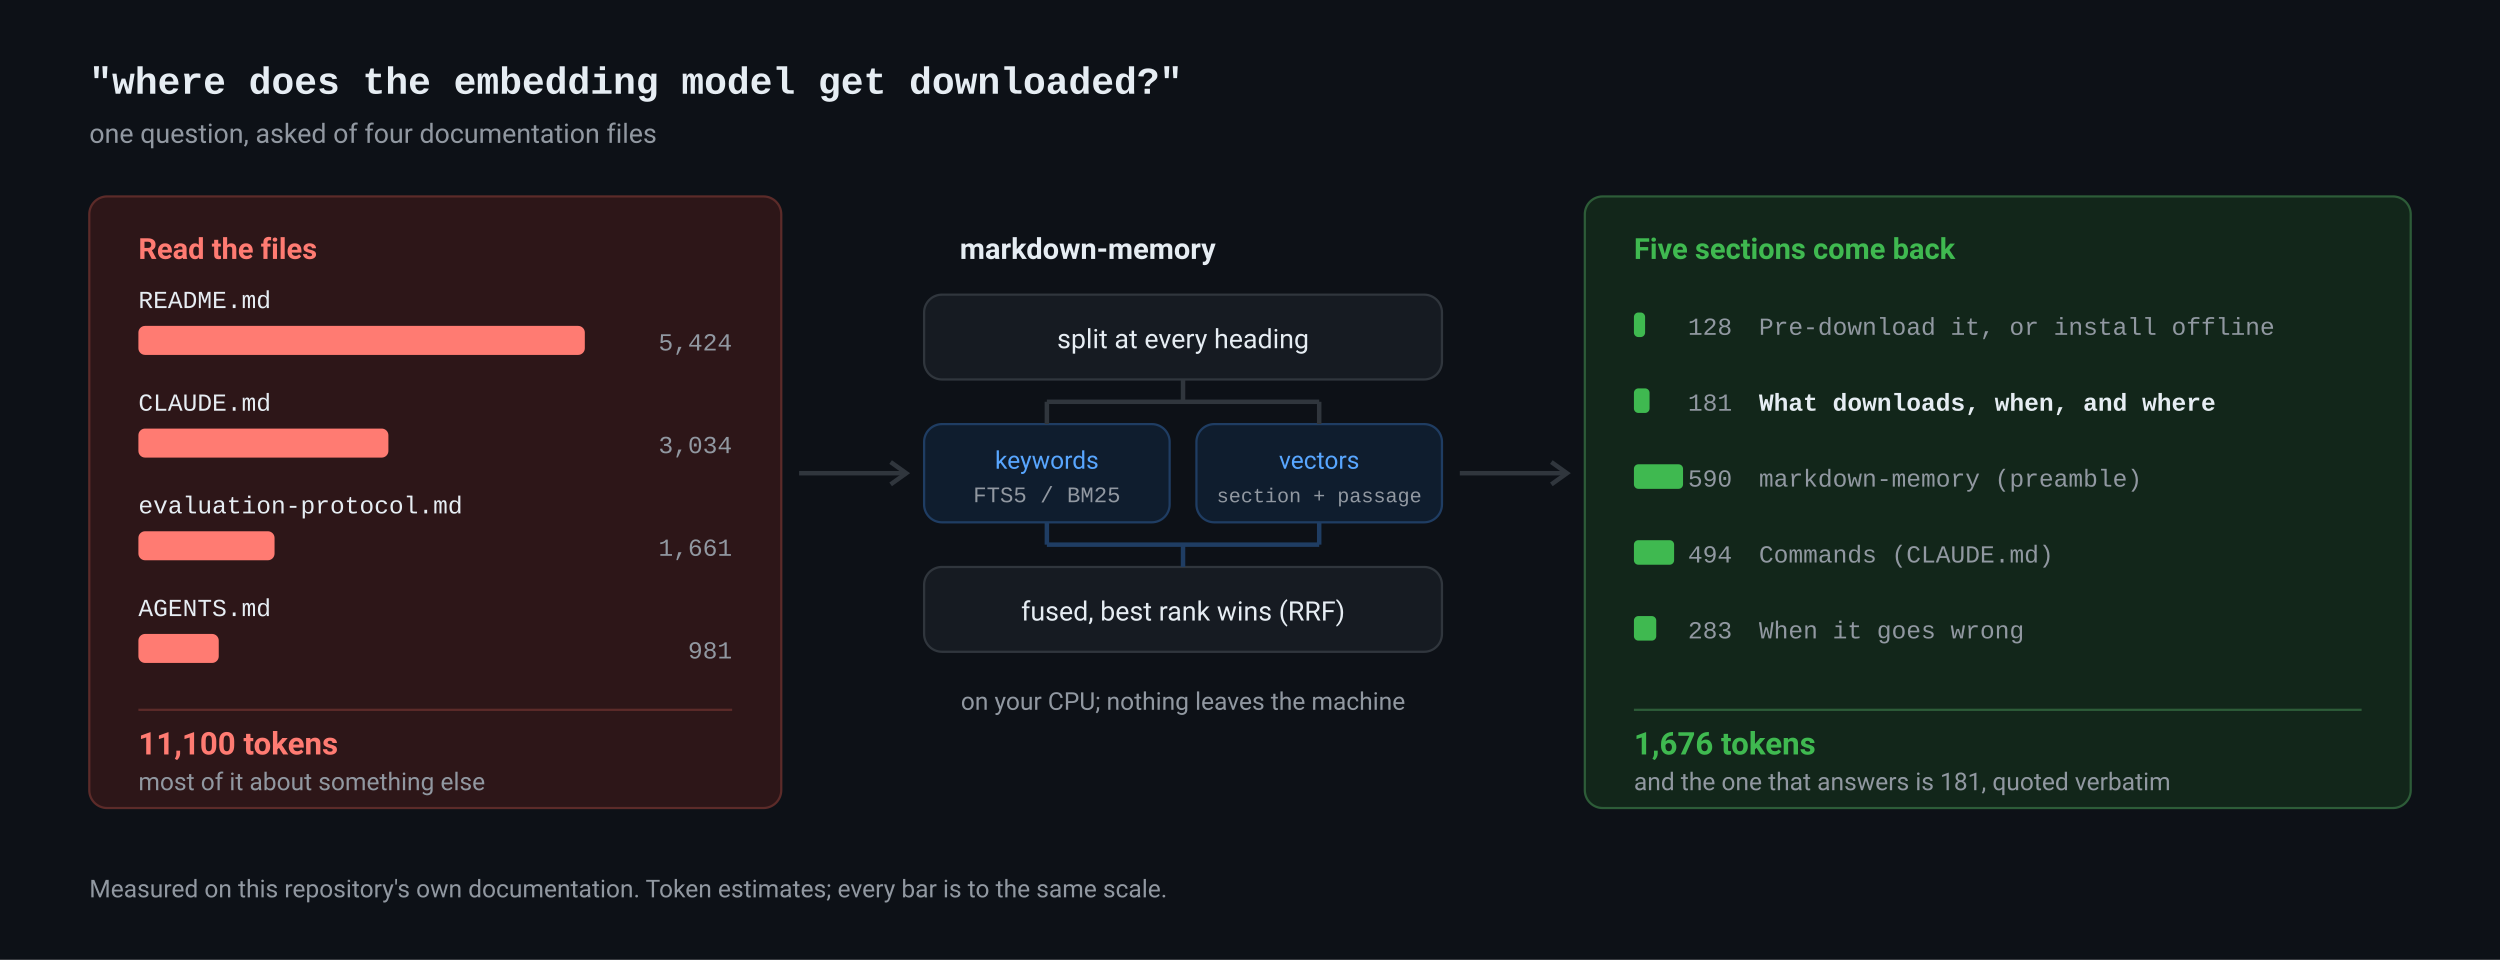
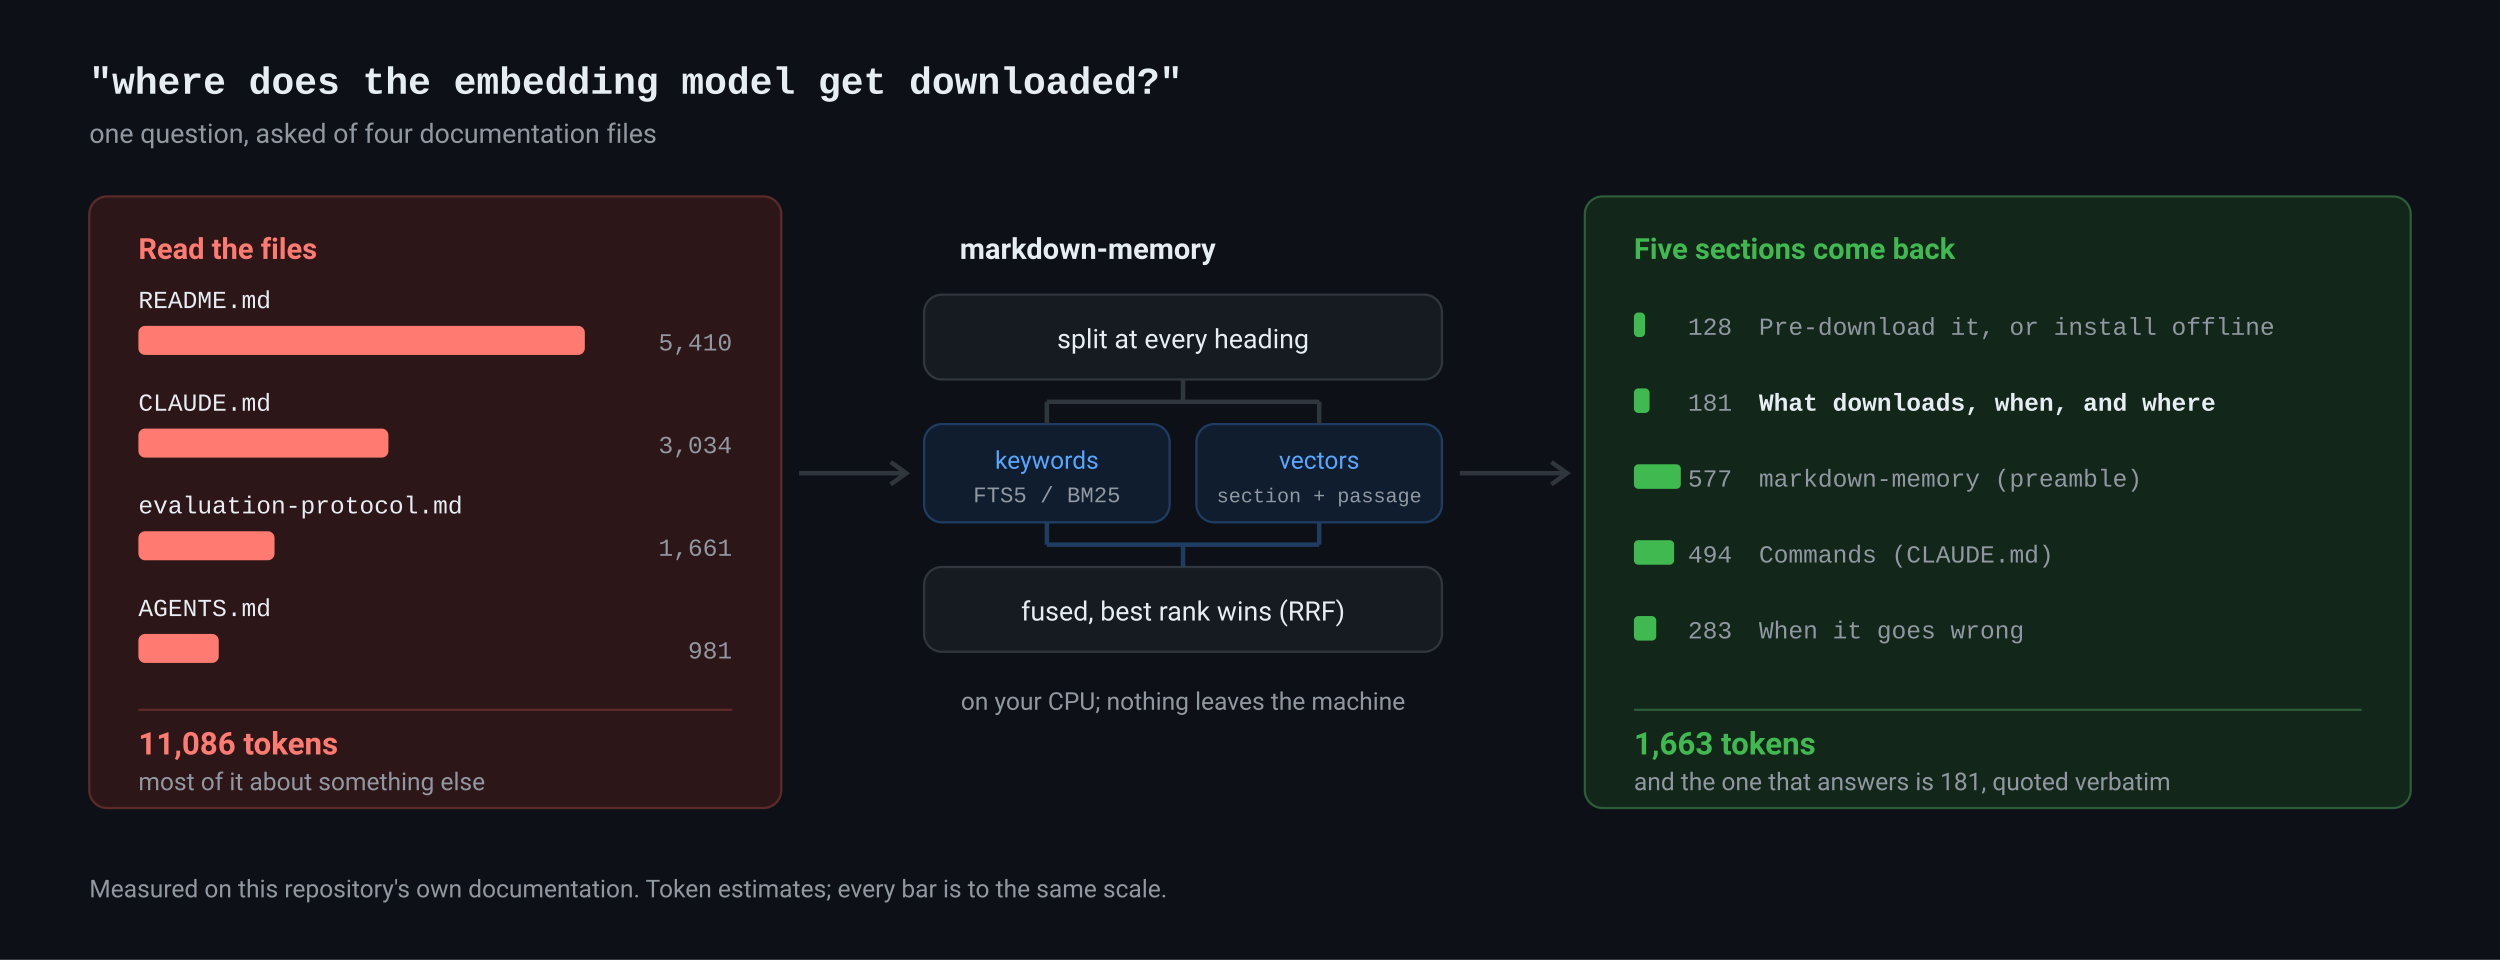
- <svg xmlns="http://www.w3.org/2000/svg" viewBox="0 0 1120 430" width="1120" height="430" role="img" aria-label="One question: reading four whole files costs 11,100 tokens; markdown-memory returns five sections totalling 1,676, and the one that answers is 181 tokens.">
+ <svg xmlns="http://www.w3.org/2000/svg" viewBox="0 0 1120 430" width="1120" height="430" role="img" aria-label="One question: reading four whole files costs 11,086 tokens; markdown-memory returns five sections totalling 1,663, and the one that answers is 181 tokens.">
  <rect width="1120" height="430" fill="#0d1117" />
  <text x="40" y="42" font-family="ui-monospace,SFMono-Regular,Menlo,Consolas,'Liberation Mono',monospace" font-size="17" font-weight="600" fill="#e6edf3" text-anchor="start">"where does the embedding model get downloaded?"</text>
  <text x="40" y="64" font-family="ui-sans-serif,-apple-system,BlinkMacSystemFont,'Segoe UI',Roboto,'Helvetica Neue',Arial,sans-serif" font-size="12" font-weight="400" fill="#9198a1" text-anchor="start">one question, asked of four documentation files</text>
  <rect x="40" y="88" width="310" height="274" rx="8" fill="#2d1618" stroke="#5c2b29" stroke-width="1" />
  <text x="62" y="116" font-family="ui-sans-serif,-apple-system,BlinkMacSystemFont,'Segoe UI',Roboto,'Helvetica Neue',Arial,sans-serif" font-size="13" font-weight="600" fill="#ff7b72" text-anchor="start">Read the files</text>
  <text x="62" y="138" font-family="ui-monospace,SFMono-Regular,Menlo,Consolas,'Liberation Mono',monospace" font-size="11" font-weight="400" fill="#e6edf3" text-anchor="start">README.md</text>
  <rect x="62" y="146" width="200" height="13" rx="3" fill="#ff7b72" stroke="none" stroke-width="1" />
-   <text x="328" y="157" font-family="ui-monospace,SFMono-Regular,Menlo,Consolas,'Liberation Mono',monospace" font-size="11" font-weight="400" fill="#9198a1" text-anchor="end">5,424</text>
+   <text x="328" y="157" font-family="ui-monospace,SFMono-Regular,Menlo,Consolas,'Liberation Mono',monospace" font-size="11" font-weight="400" fill="#9198a1" text-anchor="end">5,410</text>
  <text x="62" y="184" font-family="ui-monospace,SFMono-Regular,Menlo,Consolas,'Liberation Mono',monospace" font-size="11" font-weight="400" fill="#e6edf3" text-anchor="start">CLAUDE.md</text>
  <rect x="62" y="192" width="112" height="13" rx="3" fill="#ff7b72" stroke="none" stroke-width="1" />
  <text x="328" y="203" font-family="ui-monospace,SFMono-Regular,Menlo,Consolas,'Liberation Mono',monospace" font-size="11" font-weight="400" fill="#9198a1" text-anchor="end">3,034</text>
  <text x="62" y="230" font-family="ui-monospace,SFMono-Regular,Menlo,Consolas,'Liberation Mono',monospace" font-size="11" font-weight="400" fill="#e6edf3" text-anchor="start">evaluation-protocol.md</text>
  <rect x="62" y="238" width="61" height="13" rx="3" fill="#ff7b72" stroke="none" stroke-width="1" />
  <text x="328" y="249" font-family="ui-monospace,SFMono-Regular,Menlo,Consolas,'Liberation Mono',monospace" font-size="11" font-weight="400" fill="#9198a1" text-anchor="end">1,661</text>
  <text x="62" y="276" font-family="ui-monospace,SFMono-Regular,Menlo,Consolas,'Liberation Mono',monospace" font-size="11" font-weight="400" fill="#e6edf3" text-anchor="start">AGENTS.md</text>
  <rect x="62" y="284" width="36" height="13" rx="3" fill="#ff7b72" stroke="none" stroke-width="1" />
  <text x="328" y="295" font-family="ui-monospace,SFMono-Regular,Menlo,Consolas,'Liberation Mono',monospace" font-size="11" font-weight="400" fill="#9198a1" text-anchor="end">981</text>
  <path d="M62 318 L328 318" stroke="#5c2b29" stroke-width="1" />
-   <text x="62" y="338" font-family="ui-sans-serif,-apple-system,BlinkMacSystemFont,'Segoe UI',Roboto,'Helvetica Neue',Arial,sans-serif" font-size="14" font-weight="600" fill="#ff7b72" text-anchor="start">11,100 tokens</text>
+   <text x="62" y="338" font-family="ui-sans-serif,-apple-system,BlinkMacSystemFont,'Segoe UI',Roboto,'Helvetica Neue',Arial,sans-serif" font-size="14" font-weight="600" fill="#ff7b72" text-anchor="start">11,086 tokens</text>
  <text x="62" y="354" font-family="ui-sans-serif,-apple-system,BlinkMacSystemFont,'Segoe UI',Roboto,'Helvetica Neue',Arial,sans-serif" font-size="11" font-weight="400" fill="#9198a1" text-anchor="start">most of it about something else</text>
  <text x="430" y="116" font-family="ui-sans-serif,-apple-system,BlinkMacSystemFont,'Segoe UI',Roboto,'Helvetica Neue',Arial,sans-serif" font-size="13" font-weight="600" fill="#e6edf3" text-anchor="start">markdown-memory</text>
  <rect x="414" y="132" width="232" height="38" rx="8" fill="#161b22" stroke="#30363d" stroke-width="1" />
  <text x="530" y="156" font-family="ui-sans-serif,-apple-system,BlinkMacSystemFont,'Segoe UI',Roboto,'Helvetica Neue',Arial,sans-serif" font-size="12" font-weight="400" fill="#e6edf3" text-anchor="middle">split at every heading</text>
  <rect x="414" y="190" width="110" height="44" rx="8" fill="#0f1d2e" stroke="#1f3d63" stroke-width="1" />
  <text x="469" y="210" font-family="ui-sans-serif,-apple-system,BlinkMacSystemFont,'Segoe UI',Roboto,'Helvetica Neue',Arial,sans-serif" font-size="11" font-weight="400" fill="#58a6ff" text-anchor="middle">keywords</text>
  <text x="469" y="225" font-family="ui-monospace,SFMono-Regular,Menlo,Consolas,'Liberation Mono',monospace" font-size="10" font-weight="400" fill="#9198a1" text-anchor="middle">FTS5 / BM25</text>
  <rect x="536" y="190" width="110" height="44" rx="8" fill="#0f1d2e" stroke="#1f3d63" stroke-width="1" />
  <text x="591" y="210" font-family="ui-sans-serif,-apple-system,BlinkMacSystemFont,'Segoe UI',Roboto,'Helvetica Neue',Arial,sans-serif" font-size="11" font-weight="400" fill="#58a6ff" text-anchor="middle">vectors</text>
  <text x="591" y="225" font-family="ui-monospace,SFMono-Regular,Menlo,Consolas,'Liberation Mono',monospace" font-size="9" font-weight="400" fill="#9198a1" text-anchor="middle">section + passage</text>
  <rect x="414" y="254" width="232" height="38" rx="8" fill="#161b22" stroke="#30363d" stroke-width="1" />
  <text x="530" y="278" font-family="ui-sans-serif,-apple-system,BlinkMacSystemFont,'Segoe UI',Roboto,'Helvetica Neue',Arial,sans-serif" font-size="12" font-weight="400" fill="#e6edf3" text-anchor="middle">fused, best rank wins (RRF)</text>
  <path d="M530 170 L530 180 M469 180 L591 180 M469 180 L469 190 M591 180 L591 190" stroke="#30363d" stroke-width="2" fill="none" />
  <path d="M469 234 L469 244 M591 234 L591 244 M469 244 L591 244 M530 244 L530 254" stroke="#1f3d63" stroke-width="2" fill="none" />
  <text x="530" y="318" font-family="ui-sans-serif,-apple-system,BlinkMacSystemFont,'Segoe UI',Roboto,'Helvetica Neue',Arial,sans-serif" font-size="11" font-weight="400" fill="#9198a1" text-anchor="middle">on your CPU; nothing leaves the machine</text>
  <path d="M358 212 L406 212" stroke="#30363d" stroke-width="2" fill="none" />
  <path d="M399 207 L406 212 L399 217" fill="none" stroke="#30363d" stroke-width="2" />
  <path d="M654 212 L702 212" stroke="#30363d" stroke-width="2" fill="none" />
  <path d="M695 207 L702 212 L695 217" fill="none" stroke="#30363d" stroke-width="2" />
  <rect x="710" y="88" width="370" height="274" rx="8" fill="#12261a" stroke="#2d5c38" stroke-width="1" />
  <text x="732" y="116" font-family="ui-sans-serif,-apple-system,BlinkMacSystemFont,'Segoe UI',Roboto,'Helvetica Neue',Arial,sans-serif" font-size="13" font-weight="600" fill="#3fb950" text-anchor="start">Five sections come back</text>
  <rect x="732" y="140" width="5" height="11" rx="2" fill="#3fb950" stroke="none" stroke-width="1" />
  <text x="776" y="150" font-family="ui-monospace,SFMono-Regular,Menlo,Consolas,'Liberation Mono',monospace" font-size="11" font-weight="400" fill="#9198a1" text-anchor="end">128</text>
  <text x="788" y="150" font-family="ui-monospace,SFMono-Regular,Menlo,Consolas,'Liberation Mono',monospace" font-size="11" font-weight="400" fill="#9198a1" text-anchor="start">Pre-download it, or install offline</text>
  <rect x="732" y="174" width="7" height="11" rx="2" fill="#3fb950" stroke="none" stroke-width="1" />
  <text x="776" y="184" font-family="ui-monospace,SFMono-Regular,Menlo,Consolas,'Liberation Mono',monospace" font-size="11" font-weight="400" fill="#9198a1" text-anchor="end">181</text>
  <text x="788" y="184" font-family="ui-monospace,SFMono-Regular,Menlo,Consolas,'Liberation Mono',monospace" font-size="11" font-weight="600" fill="#e6edf3" text-anchor="start">What downloads, when, and where</text>
-   <rect x="732" y="208" width="22" height="11" rx="2" fill="#3fb950" stroke="none" stroke-width="1" />
-   <text x="776" y="218" font-family="ui-monospace,SFMono-Regular,Menlo,Consolas,'Liberation Mono',monospace" font-size="11" font-weight="400" fill="#9198a1" text-anchor="end">590</text>
+   <rect x="732" y="208" width="21" height="11" rx="2" fill="#3fb950" stroke="none" stroke-width="1" />
+   <text x="776" y="218" font-family="ui-monospace,SFMono-Regular,Menlo,Consolas,'Liberation Mono',monospace" font-size="11" font-weight="400" fill="#9198a1" text-anchor="end">577</text>
  <text x="788" y="218" font-family="ui-monospace,SFMono-Regular,Menlo,Consolas,'Liberation Mono',monospace" font-size="11" font-weight="400" fill="#9198a1" text-anchor="start">markdown-memory  (preamble)</text>
  <rect x="732" y="242" width="18" height="11" rx="2" fill="#3fb950" stroke="none" stroke-width="1" />
  <text x="776" y="252" font-family="ui-monospace,SFMono-Regular,Menlo,Consolas,'Liberation Mono',monospace" font-size="11" font-weight="400" fill="#9198a1" text-anchor="end">494</text>
  <text x="788" y="252" font-family="ui-monospace,SFMono-Regular,Menlo,Consolas,'Liberation Mono',monospace" font-size="11" font-weight="400" fill="#9198a1" text-anchor="start">Commands  (CLAUDE.md)</text>
  <rect x="732" y="276" width="10" height="11" rx="2" fill="#3fb950" stroke="none" stroke-width="1" />
  <text x="776" y="286" font-family="ui-monospace,SFMono-Regular,Menlo,Consolas,'Liberation Mono',monospace" font-size="11" font-weight="400" fill="#9198a1" text-anchor="end">283</text>
  <text x="788" y="286" font-family="ui-monospace,SFMono-Regular,Menlo,Consolas,'Liberation Mono',monospace" font-size="11" font-weight="400" fill="#9198a1" text-anchor="start">When it goes wrong</text>
  <path d="M732 318 L1058 318" stroke="#2d5c38" stroke-width="1" />
-   <text x="732" y="338" font-family="ui-sans-serif,-apple-system,BlinkMacSystemFont,'Segoe UI',Roboto,'Helvetica Neue',Arial,sans-serif" font-size="14" font-weight="600" fill="#3fb950" text-anchor="start">1,676 tokens</text>
+   <text x="732" y="338" font-family="ui-sans-serif,-apple-system,BlinkMacSystemFont,'Segoe UI',Roboto,'Helvetica Neue',Arial,sans-serif" font-size="14" font-weight="600" fill="#3fb950" text-anchor="start">1,663 tokens</text>
  <text x="732" y="354" font-family="ui-sans-serif,-apple-system,BlinkMacSystemFont,'Segoe UI',Roboto,'Helvetica Neue',Arial,sans-serif" font-size="11" font-weight="400" fill="#9198a1" text-anchor="start">and the one that answers is 181, quoted verbatim</text>
  <text x="40" y="402" font-family="ui-sans-serif,-apple-system,BlinkMacSystemFont,'Segoe UI',Roboto,'Helvetica Neue',Arial,sans-serif" font-size="11" font-weight="400" fill="#9198a1" text-anchor="start">Measured on this repository's own documentation. Token estimates; every bar is to the same scale.</text>
</svg>
